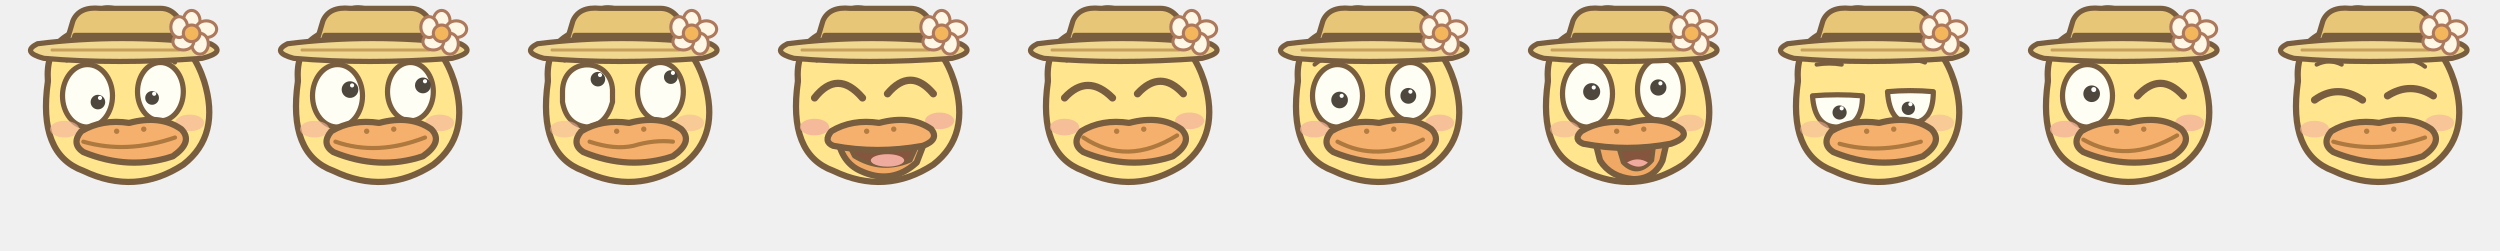
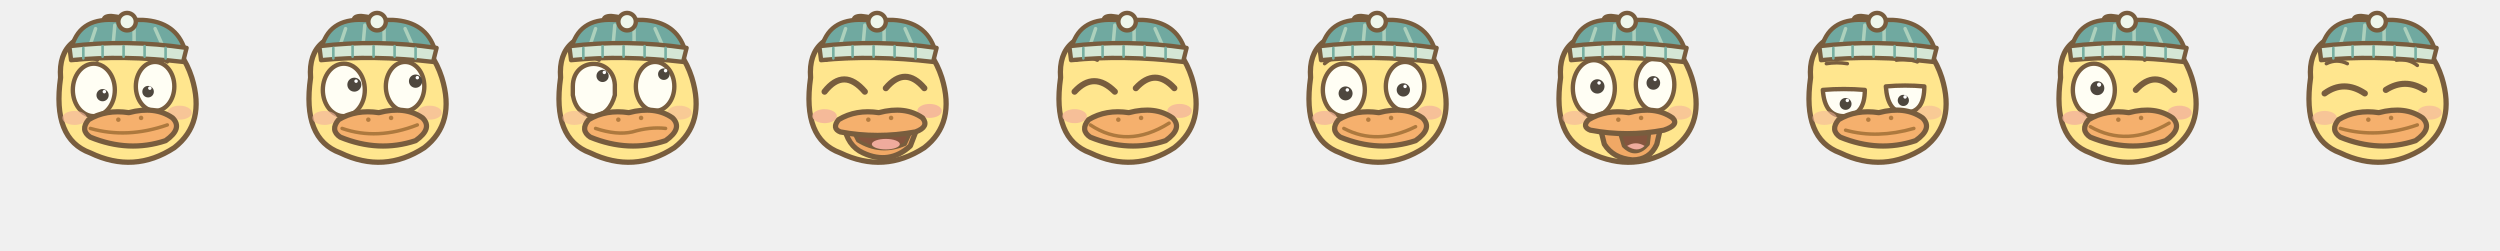
<svg xmlns="http://www.w3.org/2000/svg" width="1200" height="120" viewBox="0 0 1200 120">
  <g stroke="#785D3E" stroke-width="3" stroke-linecap="round" stroke-linejoin="round">
    <g id="pip-face-neutral" transform="translate(0 0)">
-       <path d="M23 39Q21 12 54 13Q88 8 98 39Q106 65 88 79Q65 94 40 82Q18 74 23 39Z" fill="#FFE68E" />
-       <path d="M54 14Q43 4 52 4Q65 5 64 15M61 12Q69 4 72 9" fill="#FFE68E" />
-       <path d="M32 29Q38 26 44 29M72 27Q79 26 84 30" fill="none" stroke-width="2" />
-       <ellipse cx="42" cy="46" rx="12" ry="15" fill="#FFFEF4" stroke-width="2.5" />
-       <ellipse cx="77" cy="44" rx="11" ry="14" fill="#FFFEF4" stroke-width="2.5" />
-       <g fill="#4E473E" stroke="none">
-         <circle cx="47" cy="49" r="3.5" />
-         <circle cx="73" cy="47" r="3.3" />
-       </g>
-       <g fill="#FFF" stroke="none">
-         <circle cx="48" cy="47" r="1" />
-         <circle cx="74" cy="45" r="1" />
-       </g>
-       <g fill="#F3B39B" opacity=".65" stroke="none">
-         <ellipse cx="31" cy="62" rx="7" ry="4" />
-         <ellipse cx="91" cy="59" rx="7" ry="4" />
-       </g>
-       <path d="M39 63Q49 57 62 59Q77 55 87 62Q93 68 83 75Q62 82 40 73Q34 69 39 63Z" fill="#F5B06D" />
-       <path d="M40 68Q61 74 84 66" fill="none" stroke="#AD793E" stroke-width="2" />
-       <g fill="#B37C40" stroke="none">
-         <circle cx="56" cy="63" r="1.3" />
-         <circle cx="69" cy="62" r="1.3" />
-       </g>
-       <g stroke="#785D3E" stroke-width="2.5" stroke-linejoin="round" stroke-linecap="round">
-         <path d="M32 20L35 10Q38 3 48 4H77Q87 4 90 21Z" fill="#E8C677" />
-         <path d="M36 17H88V23H34Z" fill="#72A37B" />
-         <path d="M18 21Q58 16 101 21Q109 25 97 28Q56 31 21 28Q10 25 18 21Z" fill="#F1D891" />
-         <path d="M25 24H86" fill="none" stroke="#C69F5A" stroke-width="1.5" />
-         <g stroke="#AD795D" stroke-width="1.5" fill="#FFF7E6">
-           <ellipse cx="92" cy="10" rx="4" ry="5" />
-           <ellipse cx="99" cy="14" rx="5" ry="4" />
-           <ellipse cx="96" cy="21" rx="4" ry="5" />
-           <ellipse cx="88" cy="20" rx="5" ry="4" />
-           <ellipse cx="86" cy="13" rx="4" ry="5" />
-           <circle cx="92" cy="16" r="4" fill="#F3B65A" />
+       <g transform="translate(61 65) scale(0.84) translate(-61 -72)" data-growth-part="head">
+         <path d="M23 39Q21 12 54 13Q88 8 98 39Q106 65 88 79Q65 94 40 82Q18 74 23 39Z" fill="#FFE68E" />
+         <path d="M54 14Q43 4 52 4Q65 5 64 15M61 12Q69 4 72 9" fill="#FFE68E" />
+         <path d="M32 29Q38 26 44 29M72 27Q79 26 84 30" fill="none" stroke-width="2" />
+         <ellipse cx="42" cy="46" rx="12" ry="15" fill="#FFFEF4" stroke-width="2.5" />
+         <ellipse cx="77" cy="44" rx="11" ry="14" fill="#FFFEF4" stroke-width="2.5" />
+         <g fill="#4E473E" stroke="none">
+           <circle cx="47" cy="49" r="3.5" />
+           <circle cx="73" cy="47" r="3.3" />
+         </g>
+         <g fill="#FFF" stroke="none">
+           <circle cx="48" cy="47" r="1" />
+           <circle cx="74" cy="45" r="1" />
+         </g>
+         <g fill="#F3B39B" opacity=".65" stroke="none">
+           <ellipse cx="31" cy="62" rx="7" ry="4" />
+           <ellipse cx="91" cy="59" rx="7" ry="4" />
+         </g>
+         <path d="M39 63Q49 57 62 59Q77 55 87 62Q93 68 83 75Q62 82 40 73Q34 69 39 63Z" fill="#F5B06D" />
+         <path d="M40 68Q61 74 84 66" fill="none" stroke="#AD793E" stroke-width="2" />
+         <g fill="#B37C40" stroke="none">
+           <circle cx="56" cy="63" r="1.3" />
+           <circle cx="69" cy="62" r="1.3" />
+         </g>
+         <g stroke="#785D3E" stroke-width="2.5" stroke-linejoin="round" stroke-linecap="round">
+           <path d="M29 23Q33 5 53 6H70Q89 7 94 23Z" fill="#70A9A0" />
+           <path d="M43 11L40 20M54 9L53 20M65 9V20M77 11L81 20" stroke="#ACD0BC" stroke-width="2" />
+           <path d="M28 21Q61 17 95 22L93 30Q59 26 29 29Z" fill="#D5E7D5" />
+           <path d="M36 22V28M47 21V27M59 21V27M71 21V27M83 22V28" stroke="#77AFA1" stroke-width="1.5" />
+           <circle cx="61" cy="7" r="5" fill="#EEF7EC" />
        </g>
      </g>
    </g>
    <g id="pip-face-listening" transform="translate(120 0)">
-       <path d="M23 39Q21 12 54 13Q88 8 98 39Q106 65 88 79Q65 94 40 82Q18 74 23 39Z" fill="#FFE68E" />
-       <path d="M54 14Q43 4 52 4Q65 5 64 15M61 12Q69 4 72 9" fill="#FFE68E" />
-       <path d="M31 28Q38 23 45 27M71 26Q78 21 86 26" fill="none" stroke-width="2" />
-       <ellipse cx="42" cy="46" rx="12" ry="15" fill="#FFFEF4" stroke-width="2.5" />
-       <ellipse cx="77" cy="44" rx="11" ry="14" fill="#FFFEF4" stroke-width="2.5" />
-       <g fill="#4E473E" stroke="none">
-         <circle cx="48" cy="43" r="4" />
-         <circle cx="83" cy="41" r="3.8" />
-       </g>
-       <g fill="#FFF" stroke="none">
-         <circle cx="49" cy="41" r="1" />
-         <circle cx="84" cy="39" r="1" />
-       </g>
-       <g fill="#F3B39B" opacity=".65" stroke="none">
-         <ellipse cx="31" cy="62" rx="7" ry="4" />
-         <ellipse cx="91" cy="59" rx="7" ry="4" />
-       </g>
-       <path d="M39 63Q49 57 62 59Q77 55 87 62Q93 68 83 75Q62 82 40 73Q34 69 39 63Z" fill="#F5B06D" />
-       <path d="M41 68Q61 75 84 66" fill="none" stroke="#AD793E" stroke-width="2" />
-       <g fill="#B37C40" stroke="none">
-         <circle cx="56" cy="63" r="1.3" />
-         <circle cx="69" cy="62" r="1.3" />
-       </g>
-       <g stroke="#785D3E" stroke-width="2.5" stroke-linejoin="round" stroke-linecap="round">
-         <path d="M32 20L35 10Q38 3 48 4H77Q87 4 90 21Z" fill="#E8C677" />
-         <path d="M36 17H88V23H34Z" fill="#72A37B" />
-         <path d="M18 21Q58 16 101 21Q109 25 97 28Q56 31 21 28Q10 25 18 21Z" fill="#F1D891" />
-         <path d="M25 24H86" fill="none" stroke="#C69F5A" stroke-width="1.5" />
-         <g stroke="#AD795D" stroke-width="1.5" fill="#FFF7E6">
-           <ellipse cx="92" cy="10" rx="4" ry="5" />
-           <ellipse cx="99" cy="14" rx="5" ry="4" />
-           <ellipse cx="96" cy="21" rx="4" ry="5" />
-           <ellipse cx="88" cy="20" rx="5" ry="4" />
-           <ellipse cx="86" cy="13" rx="4" ry="5" />
-           <circle cx="92" cy="16" r="4" fill="#F3B65A" />
+       <g transform="translate(61 65) scale(0.84) translate(-61 -72)" data-growth-part="head">
+         <path d="M23 39Q21 12 54 13Q88 8 98 39Q106 65 88 79Q65 94 40 82Q18 74 23 39Z" fill="#FFE68E" />
+         <path d="M54 14Q43 4 52 4Q65 5 64 15M61 12Q69 4 72 9" fill="#FFE68E" />
+         <path d="M31 28Q38 23 45 27M71 26Q78 21 86 26" fill="none" stroke-width="2" />
+         <ellipse cx="42" cy="46" rx="12" ry="15" fill="#FFFEF4" stroke-width="2.5" />
+         <ellipse cx="77" cy="44" rx="11" ry="14" fill="#FFFEF4" stroke-width="2.5" />
+         <g fill="#4E473E" stroke="none">
+           <circle cx="48" cy="43" r="4" />
+           <circle cx="83" cy="41" r="3.8" />
+         </g>
+         <g fill="#FFF" stroke="none">
+           <circle cx="49" cy="41" r="1" />
+           <circle cx="84" cy="39" r="1" />
+         </g>
+         <g fill="#F3B39B" opacity=".65" stroke="none">
+           <ellipse cx="31" cy="62" rx="7" ry="4" />
+           <ellipse cx="91" cy="59" rx="7" ry="4" />
+         </g>
+         <path d="M39 63Q49 57 62 59Q77 55 87 62Q93 68 83 75Q62 82 40 73Q34 69 39 63Z" fill="#F5B06D" />
+         <path d="M41 68Q61 75 84 66" fill="none" stroke="#AD793E" stroke-width="2" />
+         <g fill="#B37C40" stroke="none">
+           <circle cx="56" cy="63" r="1.3" />
+           <circle cx="69" cy="62" r="1.3" />
+         </g>
+         <g stroke="#785D3E" stroke-width="2.5" stroke-linejoin="round" stroke-linecap="round">
+           <path d="M29 23Q33 5 53 6H70Q89 7 94 23Z" fill="#70A9A0" />
+           <path d="M43 11L40 20M54 9L53 20M65 9V20M77 11L81 20" stroke="#ACD0BC" stroke-width="2" />
+           <path d="M28 21Q61 17 95 22L93 30Q59 26 29 29Z" fill="#D5E7D5" />
+           <path d="M36 22V28M47 21V27M59 21V27M71 21V27M83 22V28" stroke="#77AFA1" stroke-width="1.5" />
+           <circle cx="61" cy="7" r="5" fill="#EEF7EC" />
        </g>
      </g>
    </g>
    <g id="pip-face-thinking" transform="translate(240 0)">
-       <path d="M23 39Q21 12 54 13Q88 8 98 39Q106 65 88 79Q65 94 40 82Q18 74 23 39Z" fill="#FFE68E" />
-       <path d="M54 14Q43 4 52 4Q65 5 64 15M61 12Q69 4 72 9" fill="#FFE68E" />
-       <path d="M31 29Q38 25 45 29M71 25Q79 19 86 24" fill="none" stroke-width="2" />
-       <path d="M30 44C30 27 53 27 54 43L54 49Q51 60 42 61Q32 60 30 49Z" fill="#FFFEF4" stroke-width="2.5" />
-       <ellipse cx="77" cy="44" rx="11" ry="14" fill="#FFFEF4" stroke-width="2.5" />
-       <g fill="#4E473E" stroke="none">
-         <circle cx="47" cy="38" r="3.5" />
-         <circle cx="82" cy="37" r="3.3" />
-       </g>
-       <g fill="#FFF" stroke="none">
-         <circle cx="48" cy="36" r="1" />
-         <circle cx="83" cy="35" r="1" />
-       </g>
-       <g fill="#F3B39B" opacity=".55" stroke="none">
-         <ellipse cx="31" cy="62" rx="7" ry="4" />
-         <ellipse cx="91" cy="59" rx="7" ry="4" />
-       </g>
-       <path d="M39 63Q49 57 62 59Q77 55 87 62Q93 68 83 75Q62 82 40 73Q34 69 39 63Z" fill="#F5B06D" />
-       <path d="M43 68Q55 72 64 70Q74 67 83 68" fill="none" stroke="#AD793E" stroke-width="2" />
-       <g fill="#B37C40" stroke="none">
-         <circle cx="56" cy="63" r="1.3" />
-         <circle cx="69" cy="62" r="1.3" />
-       </g>
-       <g stroke="#785D3E" stroke-width="2.5" stroke-linejoin="round" stroke-linecap="round">
-         <path d="M32 20L35 10Q38 3 48 4H77Q87 4 90 21Z" fill="#E8C677" />
-         <path d="M36 17H88V23H34Z" fill="#72A37B" />
-         <path d="M18 21Q58 16 101 21Q109 25 97 28Q56 31 21 28Q10 25 18 21Z" fill="#F1D891" />
-         <path d="M25 24H86" fill="none" stroke="#C69F5A" stroke-width="1.5" />
-         <g stroke="#AD795D" stroke-width="1.5" fill="#FFF7E6">
-           <ellipse cx="92" cy="10" rx="4" ry="5" />
-           <ellipse cx="99" cy="14" rx="5" ry="4" />
-           <ellipse cx="96" cy="21" rx="4" ry="5" />
-           <ellipse cx="88" cy="20" rx="5" ry="4" />
-           <ellipse cx="86" cy="13" rx="4" ry="5" />
-           <circle cx="92" cy="16" r="4" fill="#F3B65A" />
+       <g transform="translate(61 65) scale(0.84) translate(-61 -72)" data-growth-part="head">
+         <path d="M23 39Q21 12 54 13Q88 8 98 39Q106 65 88 79Q65 94 40 82Q18 74 23 39Z" fill="#FFE68E" />
+         <path d="M54 14Q43 4 52 4Q65 5 64 15M61 12Q69 4 72 9" fill="#FFE68E" />
+         <path d="M31 29Q38 25 45 29M71 25Q79 19 86 24" fill="none" stroke-width="2" />
+         <path d="M30 44C30 27 53 27 54 43L54 49Q51 60 42 61Q32 60 30 49Z" fill="#FFFEF4" stroke-width="2.5" />
+         <ellipse cx="77" cy="44" rx="11" ry="14" fill="#FFFEF4" stroke-width="2.5" />
+         <g fill="#4E473E" stroke="none">
+           <circle cx="47" cy="38" r="3.5" />
+           <circle cx="82" cy="37" r="3.3" />
+         </g>
+         <g fill="#FFF" stroke="none">
+           <circle cx="48" cy="36" r="1" />
+           <circle cx="83" cy="35" r="1" />
+         </g>
+         <g fill="#F3B39B" opacity=".55" stroke="none">
+           <ellipse cx="31" cy="62" rx="7" ry="4" />
+           <ellipse cx="91" cy="59" rx="7" ry="4" />
+         </g>
+         <path d="M39 63Q49 57 62 59Q77 55 87 62Q93 68 83 75Q62 82 40 73Q34 69 39 63Z" fill="#F5B06D" />
+         <path d="M43 68Q55 72 64 70Q74 67 83 68" fill="none" stroke="#AD793E" stroke-width="2" />
+         <g fill="#B37C40" stroke="none">
+           <circle cx="56" cy="63" r="1.3" />
+           <circle cx="69" cy="62" r="1.3" />
+         </g>
+         <g stroke="#785D3E" stroke-width="2.5" stroke-linejoin="round" stroke-linecap="round">
+           <path d="M29 23Q33 5 53 6H70Q89 7 94 23Z" fill="#70A9A0" />
+           <path d="M43 11L40 20M54 9L53 20M65 9V20M77 11L81 20" stroke="#ACD0BC" stroke-width="2" />
+           <path d="M28 21Q61 17 95 22L93 30Q59 26 29 29Z" fill="#D5E7D5" />
+           <path d="M36 22V28M47 21V27M59 21V27M71 21V27M83 22V28" stroke="#77AFA1" stroke-width="1.5" />
+           <circle cx="61" cy="7" r="5" fill="#EEF7EC" />
        </g>
      </g>
    </g>
    <g id="pip-face-delighted" transform="translate(360 0)">
-       <path d="M23 39Q21 12 54 13Q88 8 98 39Q106 65 88 79Q65 94 40 82Q18 74 23 39Z" fill="#FFE68E" />
-       <path d="M54 14Q43 4 52 4Q65 5 64 15M61 12Q69 4 72 9" fill="#FFE68E" />
-       <path d="M32 29Q38 24 44 28M72 27Q79 23 85 28" fill="none" stroke-width="2" />
-       <path d="M31 47Q42 33 54 47M66 45Q77 32 88 45" fill="none" stroke-width="3.5" />
-       <g fill="#F3B39B" opacity=".85" stroke="none">
-         <ellipse cx="31" cy="61" rx="7" ry="4" />
-         <ellipse cx="91" cy="58" rx="7" ry="4" />
-       </g>
-       <path d="M42 66Q60 63 85 65L80 78Q68 89 53 82Q44 78 42 66Z" fill="#F0A865" />
-       <path d="M46 67Q62 65 82 66L77 77Q63 83 50 75Z" fill="#85553E" stroke-width="2" />
-       <ellipse cx="66" cy="77" rx="8" ry="3" fill="#EFAB9D" stroke="none" />
-       <path d="M39 63Q49 57 62 59Q77 55 87 62Q91 67 83 70Q61 74 40 70Q35 68 39 63Z" fill="#F5B06D" />
-       <g fill="#B37C40" stroke="none">
-         <circle cx="56" cy="63" r="1.3" />
-         <circle cx="69" cy="62" r="1.3" />
-       </g>
-       <g stroke="#785D3E" stroke-width="2.5" stroke-linejoin="round" stroke-linecap="round">
-         <path d="M32 20L35 10Q38 3 48 4H77Q87 4 90 21Z" fill="#E8C677" />
-         <path d="M36 17H88V23H34Z" fill="#72A37B" />
-         <path d="M18 21Q58 16 101 21Q109 25 97 28Q56 31 21 28Q10 25 18 21Z" fill="#F1D891" />
-         <path d="M25 24H86" fill="none" stroke="#C69F5A" stroke-width="1.5" />
-         <g stroke="#AD795D" stroke-width="1.5" fill="#FFF7E6">
-           <ellipse cx="92" cy="10" rx="4" ry="5" />
-           <ellipse cx="99" cy="14" rx="5" ry="4" />
-           <ellipse cx="96" cy="21" rx="4" ry="5" />
-           <ellipse cx="88" cy="20" rx="5" ry="4" />
-           <ellipse cx="86" cy="13" rx="4" ry="5" />
-           <circle cx="92" cy="16" r="4" fill="#F3B65A" />
+       <g transform="translate(61 65) scale(0.84) translate(-61 -72)" data-growth-part="head">
+         <path d="M23 39Q21 12 54 13Q88 8 98 39Q106 65 88 79Q65 94 40 82Q18 74 23 39Z" fill="#FFE68E" />
+         <path d="M54 14Q43 4 52 4Q65 5 64 15M61 12Q69 4 72 9" fill="#FFE68E" />
+         <path d="M32 29Q38 24 44 28M72 27Q79 23 85 28" fill="none" stroke-width="2" />
+         <path d="M31 47Q42 33 54 47M66 45Q77 32 88 45" fill="none" stroke-width="3.5" />
+         <g fill="#F3B39B" opacity=".85" stroke="none">
+           <ellipse cx="31" cy="61" rx="7" ry="4" />
+           <ellipse cx="91" cy="58" rx="7" ry="4" />
+         </g>
+         <path d="M42 66Q60 63 85 65L80 78Q68 89 53 82Q44 78 42 66Z" fill="#F0A865" />
+         <path d="M46 67Q62 65 82 66L77 77Q63 83 50 75Z" fill="#85553E" stroke-width="2" />
+         <ellipse cx="66" cy="77" rx="8" ry="3" fill="#EFAB9D" stroke="none" />
+         <path d="M39 63Q49 57 62 59Q77 55 87 62Q91 67 83 70Q61 74 40 70Q35 68 39 63Z" fill="#F5B06D" />
+         <g fill="#B37C40" stroke="none">
+           <circle cx="56" cy="63" r="1.3" />
+           <circle cx="69" cy="62" r="1.3" />
+         </g>
+         <g stroke="#785D3E" stroke-width="2.5" stroke-linejoin="round" stroke-linecap="round">
+           <path d="M29 23Q33 5 53 6H70Q89 7 94 23Z" fill="#70A9A0" />
+           <path d="M43 11L40 20M54 9L53 20M65 9V20M77 11L81 20" stroke="#ACD0BC" stroke-width="2" />
+           <path d="M28 21Q61 17 95 22L93 30Q59 26 29 29Z" fill="#D5E7D5" />
+           <path d="M36 22V28M47 21V27M59 21V27M71 21V27M83 22V28" stroke="#77AFA1" stroke-width="1.5" />
+           <circle cx="61" cy="7" r="5" fill="#EEF7EC" />
        </g>
      </g>
    </g>
    <g id="pip-face-proud" transform="translate(480 0)">
-       <path d="M23 39Q21 12 54 13Q88 8 98 39Q106 65 88 79Q65 94 40 82Q18 74 23 39Z" fill="#FFE68E" />
-       <path d="M54 14Q43 4 52 4Q65 5 64 15M61 12Q69 4 72 9" fill="#FFE68E" />
-       <path d="M32 29Q38 26 44 29M72 27Q79 24 85 28" fill="none" stroke-width="2" />
-       <path d="M31 47Q42 35 54 47M66 45Q77 33 88 45" fill="none" stroke-width="3.5" />
-       <g fill="#F3B39B" opacity=".78" stroke="none">
-         <ellipse cx="31" cy="61" rx="7" ry="4" />
-         <ellipse cx="91" cy="58" rx="7" ry="4" />
-       </g>
-       <path d="M39 63Q49 57 62 59Q77 55 87 62Q93 68 83 75Q62 82 40 73Q34 69 39 63Z" fill="#F5B06D" />
-       <path d="M40 66Q61 80 85 65" fill="none" stroke="#AD793E" stroke-width="2" />
-       <g fill="#B37C40" stroke="none">
-         <circle cx="56" cy="63" r="1.3" />
-         <circle cx="69" cy="62" r="1.3" />
-       </g>
-       <g stroke="#785D3E" stroke-width="2.5" stroke-linejoin="round" stroke-linecap="round">
-         <path d="M32 20L35 10Q38 3 48 4H77Q87 4 90 21Z" fill="#E8C677" />
-         <path d="M36 17H88V23H34Z" fill="#72A37B" />
-         <path d="M18 21Q58 16 101 21Q109 25 97 28Q56 31 21 28Q10 25 18 21Z" fill="#F1D891" />
-         <path d="M25 24H86" fill="none" stroke="#C69F5A" stroke-width="1.5" />
-         <g stroke="#AD795D" stroke-width="1.5" fill="#FFF7E6">
-           <ellipse cx="92" cy="10" rx="4" ry="5" />
-           <ellipse cx="99" cy="14" rx="5" ry="4" />
-           <ellipse cx="96" cy="21" rx="4" ry="5" />
-           <ellipse cx="88" cy="20" rx="5" ry="4" />
-           <ellipse cx="86" cy="13" rx="4" ry="5" />
-           <circle cx="92" cy="16" r="4" fill="#F3B65A" />
+       <g transform="translate(61 65) scale(0.84) translate(-61 -72)" data-growth-part="head">
+         <path d="M23 39Q21 12 54 13Q88 8 98 39Q106 65 88 79Q65 94 40 82Q18 74 23 39Z" fill="#FFE68E" />
+         <path d="M54 14Q43 4 52 4Q65 5 64 15M61 12Q69 4 72 9" fill="#FFE68E" />
+         <path d="M32 29Q38 26 44 29M72 27Q79 24 85 28" fill="none" stroke-width="2" />
+         <path d="M31 47Q42 35 54 47M66 45Q77 33 88 45" fill="none" stroke-width="3.5" />
+         <g fill="#F3B39B" opacity=".78" stroke="none">
+           <ellipse cx="31" cy="61" rx="7" ry="4" />
+           <ellipse cx="91" cy="58" rx="7" ry="4" />
+         </g>
+         <path d="M39 63Q49 57 62 59Q77 55 87 62Q93 68 83 75Q62 82 40 73Q34 69 39 63Z" fill="#F5B06D" />
+         <path d="M40 66Q61 80 85 65" fill="none" stroke="#AD793E" stroke-width="2" />
+         <g fill="#B37C40" stroke="none">
+           <circle cx="56" cy="63" r="1.3" />
+           <circle cx="69" cy="62" r="1.3" />
+         </g>
+         <g stroke="#785D3E" stroke-width="2.5" stroke-linejoin="round" stroke-linecap="round">
+           <path d="M29 23Q33 5 53 6H70Q89 7 94 23Z" fill="#70A9A0" />
+           <path d="M43 11L40 20M54 9L53 20M65 9V20M77 11L81 20" stroke="#ACD0BC" stroke-width="2" />
+           <path d="M28 21Q61 17 95 22L93 30Q59 26 29 29Z" fill="#D5E7D5" />
+           <path d="M36 22V28M47 21V27M59 21V27M71 21V27M83 22V28" stroke="#77AFA1" stroke-width="1.5" />
+           <circle cx="61" cy="7" r="5" fill="#EEF7EC" />
        </g>
      </g>
    </g>
    <g id="pip-face-encourage" transform="translate(600 0)">
-       <path d="M23 39Q21 12 54 13Q88 8 98 39Q106 65 88 79Q65 94 40 82Q18 74 23 39Z" fill="#FFE68E" />
-       <path d="M54 14Q43 4 52 4Q65 5 64 15M61 12Q69 4 72 9" fill="#FFE68E" />
-       <path d="M31 31Q37 26 45 25M71 23Q79 24 85 29" fill="none" stroke-width="2" />
-       <ellipse cx="42" cy="46" rx="12" ry="15" fill="#FFFEF4" stroke-width="2.5" />
-       <ellipse cx="77" cy="44" rx="11" ry="14" fill="#FFFEF4" stroke-width="2.5" />
-       <g fill="#4E473E" stroke="none">
-         <circle cx="43" cy="48" r="4" />
-         <circle cx="76" cy="46" r="3.8" />
-       </g>
-       <g fill="#FFF" stroke="none">
-         <circle cx="44" cy="46" r="1" />
-         <circle cx="77" cy="44" r="1" />
-       </g>
-       <g fill="#F3B39B" opacity=".75" stroke="none">
-         <ellipse cx="31" cy="62" rx="7" ry="4" />
-         <ellipse cx="91" cy="59" rx="7" ry="4" />
-       </g>
-       <path d="M39 63Q49 57 62 59Q77 55 87 62Q93 68 83 75Q62 82 40 73Q34 69 39 63Z" fill="#F5B06D" />
-       <path d="M42 68Q61 78 83 67" fill="none" stroke="#AD793E" stroke-width="2" />
-       <g fill="#B37C40" stroke="none">
-         <circle cx="56" cy="63" r="1.3" />
-         <circle cx="69" cy="62" r="1.3" />
-       </g>
-       <g stroke="#785D3E" stroke-width="2.5" stroke-linejoin="round" stroke-linecap="round">
-         <path d="M32 20L35 10Q38 3 48 4H77Q87 4 90 21Z" fill="#E8C677" />
-         <path d="M36 17H88V23H34Z" fill="#72A37B" />
-         <path d="M18 21Q58 16 101 21Q109 25 97 28Q56 31 21 28Q10 25 18 21Z" fill="#F1D891" />
-         <path d="M25 24H86" fill="none" stroke="#C69F5A" stroke-width="1.5" />
-         <g stroke="#AD795D" stroke-width="1.5" fill="#FFF7E6">
-           <ellipse cx="92" cy="10" rx="4" ry="5" />
-           <ellipse cx="99" cy="14" rx="5" ry="4" />
-           <ellipse cx="96" cy="21" rx="4" ry="5" />
-           <ellipse cx="88" cy="20" rx="5" ry="4" />
-           <ellipse cx="86" cy="13" rx="4" ry="5" />
-           <circle cx="92" cy="16" r="4" fill="#F3B65A" />
+       <g transform="translate(61 65) scale(0.84) translate(-61 -72)" data-growth-part="head">
+         <path d="M23 39Q21 12 54 13Q88 8 98 39Q106 65 88 79Q65 94 40 82Q18 74 23 39Z" fill="#FFE68E" />
+         <path d="M54 14Q43 4 52 4Q65 5 64 15M61 12Q69 4 72 9" fill="#FFE68E" />
+         <path d="M31 31Q37 26 45 25M71 23Q79 24 85 29" fill="none" stroke-width="2" />
+         <ellipse cx="42" cy="46" rx="12" ry="15" fill="#FFFEF4" stroke-width="2.5" />
+         <ellipse cx="77" cy="44" rx="11" ry="14" fill="#FFFEF4" stroke-width="2.5" />
+         <g fill="#4E473E" stroke="none">
+           <circle cx="43" cy="48" r="4" />
+           <circle cx="76" cy="46" r="3.8" />
+         </g>
+         <g fill="#FFF" stroke="none">
+           <circle cx="44" cy="46" r="1" />
+           <circle cx="77" cy="44" r="1" />
+         </g>
+         <g fill="#F3B39B" opacity=".75" stroke="none">
+           <ellipse cx="31" cy="62" rx="7" ry="4" />
+           <ellipse cx="91" cy="59" rx="7" ry="4" />
+         </g>
+         <path d="M39 63Q49 57 62 59Q77 55 87 62Q93 68 83 75Q62 82 40 73Q34 69 39 63Z" fill="#F5B06D" />
+         <path d="M42 68Q61 78 83 67" fill="none" stroke="#AD793E" stroke-width="2" />
+         <g fill="#B37C40" stroke="none">
+           <circle cx="56" cy="63" r="1.3" />
+           <circle cx="69" cy="62" r="1.3" />
+         </g>
+         <g stroke="#785D3E" stroke-width="2.5" stroke-linejoin="round" stroke-linecap="round">
+           <path d="M29 23Q33 5 53 6H70Q89 7 94 23Z" fill="#70A9A0" />
+           <path d="M43 11L40 20M54 9L53 20M65 9V20M77 11L81 20" stroke="#ACD0BC" stroke-width="2" />
+           <path d="M28 21Q61 17 95 22L93 30Q59 26 29 29Z" fill="#D5E7D5" />
+           <path d="M36 22V28M47 21V27M59 21V27M71 21V27M83 22V28" stroke="#77AFA1" stroke-width="1.5" />
+           <circle cx="61" cy="7" r="5" fill="#EEF7EC" />
        </g>
      </g>
    </g>
    <g id="pip-face-surprised" transform="translate(720 0)">
-       <path d="M23 39Q21 12 54 13Q88 8 98 39Q106 65 88 79Q65 94 40 82Q18 74 23 39Z" fill="#FFE68E" />
-       <path d="M54 14Q43 4 52 4Q65 5 64 15M61 12Q69 4 72 9" fill="#FFE68E" />
-       <path d="M30 27Q38 20 46 25M70 25Q79 18 87 24" fill="none" stroke-width="2" />
-       <ellipse cx="42" cy="45" rx="12" ry="16" fill="#FFFEF4" stroke-width="2.5" />
-       <ellipse cx="77" cy="43" rx="11" ry="15" fill="#FFFEF4" stroke-width="2.5" />
-       <g fill="#4E473E" stroke="none">
-         <circle cx="44" cy="44" r="4.1" />
-         <circle cx="76" cy="42" r="3.9" />
-       </g>
-       <g fill="#FFF" stroke="none">
-         <circle cx="45" cy="42" r="1" />
-         <circle cx="77" cy="40" r="1" />
-       </g>
-       <g fill="#F3B39B" opacity=".6" stroke="none">
-         <ellipse cx="31" cy="62" rx="7" ry="4" />
-         <ellipse cx="91" cy="59" rx="7" ry="4" />
-       </g>
-       <path d="M45 65Q61 60 81 64L78 77Q74 86 64 86Q53 85 48 77Z" fill="#F0A865" />
-       <path d="M56 68C57 62 72 62 74 69L73 77Q66 85 59 78Z" fill="#85553E" stroke-width="2" />
-       <path d="M61 78Q66 75 71 78Q67 82 61 78Z" fill="#EFAB9D" stroke="none" />
-       <path d="M39 63Q49 57 62 59Q77 55 87 62Q91 66 82 69Q61 73 40 69Q35 67 39 63Z" fill="#F5B06D" />
-       <g fill="#B37C40" stroke="none">
-         <circle cx="56" cy="63" r="1.3" />
-         <circle cx="69" cy="62" r="1.3" />
-       </g>
-       <g stroke="#785D3E" stroke-width="2.5" stroke-linejoin="round" stroke-linecap="round">
-         <path d="M32 20L35 10Q38 3 48 4H77Q87 4 90 21Z" fill="#E8C677" />
-         <path d="M36 17H88V23H34Z" fill="#72A37B" />
-         <path d="M18 21Q58 16 101 21Q109 25 97 28Q56 31 21 28Q10 25 18 21Z" fill="#F1D891" />
-         <path d="M25 24H86" fill="none" stroke="#C69F5A" stroke-width="1.5" />
-         <g stroke="#AD795D" stroke-width="1.5" fill="#FFF7E6">
-           <ellipse cx="92" cy="10" rx="4" ry="5" />
-           <ellipse cx="99" cy="14" rx="5" ry="4" />
-           <ellipse cx="96" cy="21" rx="4" ry="5" />
-           <ellipse cx="88" cy="20" rx="5" ry="4" />
-           <ellipse cx="86" cy="13" rx="4" ry="5" />
-           <circle cx="92" cy="16" r="4" fill="#F3B65A" />
+       <g transform="translate(61 65) scale(0.84) translate(-61 -72)" data-growth-part="head">
+         <path d="M23 39Q21 12 54 13Q88 8 98 39Q106 65 88 79Q65 94 40 82Q18 74 23 39Z" fill="#FFE68E" />
+         <path d="M54 14Q43 4 52 4Q65 5 64 15M61 12Q69 4 72 9" fill="#FFE68E" />
+         <path d="M30 27Q38 20 46 25M70 25Q79 18 87 24" fill="none" stroke-width="2" />
+         <ellipse cx="42" cy="45" rx="12" ry="16" fill="#FFFEF4" stroke-width="2.5" />
+         <ellipse cx="77" cy="43" rx="11" ry="15" fill="#FFFEF4" stroke-width="2.5" />
+         <g fill="#4E473E" stroke="none">
+           <circle cx="44" cy="44" r="4.1" />
+           <circle cx="76" cy="42" r="3.9" />
+         </g>
+         <g fill="#FFF" stroke="none">
+           <circle cx="45" cy="42" r="1" />
+           <circle cx="77" cy="40" r="1" />
+         </g>
+         <g fill="#F3B39B" opacity=".6" stroke="none">
+           <ellipse cx="31" cy="62" rx="7" ry="4" />
+           <ellipse cx="91" cy="59" rx="7" ry="4" />
+         </g>
+         <path d="M45 65Q61 60 81 64L78 77Q74 86 64 86Q53 85 48 77Z" fill="#F0A865" />
+         <path d="M56 68C57 62 72 62 74 69L73 77Q66 85 59 78Z" fill="#85553E" stroke-width="2" />
+         <path d="M61 78Q66 75 71 78Q67 82 61 78Z" fill="#EFAB9D" stroke="none" />
+         <path d="M39 63Q49 57 62 59Q77 55 87 62Q91 66 82 69Q61 73 40 69Q35 67 39 63Z" fill="#F5B06D" />
+         <g fill="#B37C40" stroke="none">
+           <circle cx="56" cy="63" r="1.3" />
+           <circle cx="69" cy="62" r="1.3" />
+         </g>
+         <g stroke="#785D3E" stroke-width="2.5" stroke-linejoin="round" stroke-linecap="round">
+           <path d="M29 23Q33 5 53 6H70Q89 7 94 23Z" fill="#70A9A0" />
+           <path d="M43 11L40 20M54 9L53 20M65 9V20M77 11L81 20" stroke="#ACD0BC" stroke-width="2" />
+           <path d="M28 21Q61 17 95 22L93 30Q59 26 29 29Z" fill="#D5E7D5" />
+           <path d="M36 22V28M47 21V27M59 21V27M71 21V27M83 22V28" stroke="#77AFA1" stroke-width="1.5" />
+           <circle cx="61" cy="7" r="5" fill="#EEF7EC" />
        </g>
      </g>
    </g>
    <g id="pip-face-sleepy" transform="translate(840 0)">
-       <path d="M23 39Q21 12 54 13Q88 8 98 39Q106 65 88 79Q65 94 40 82Q18 74 23 39Z" fill="#FFE68E" />
-       <path d="M54 14Q43 4 52 4Q65 5 64 15M61 12Q69 4 72 9" fill="#FFE68E" />
-       <path d="M32 31Q38 30 44 31M72 29Q79 28 84 30" fill="none" stroke-width="2" />
-       <path d="M30 46Q42 45 54 46Q54 61 42 61Q31 61 30 46Z" fill="#FFFEF4" stroke-width="2.5" />
-       <path d="M66 44Q77 43 88 44Q88 59 77 59Q67 59 66 44Z" fill="#FFFEF4" stroke-width="2.5" />
-       <g fill="#4E473E" stroke="none">
-         <circle cx="43" cy="54" r="3.4" />
-         <circle cx="76" cy="52" r="3.2" />
-       </g>
-       <g fill="#FFF" stroke="none">
-         <circle cx="44" cy="52" r="1" />
-         <circle cx="77" cy="50" r="1" />
-       </g>
-       <g fill="#F3B39B" opacity=".55" stroke="none">
-         <ellipse cx="31" cy="62" rx="7" ry="4" />
-         <ellipse cx="91" cy="59" rx="7" ry="4" />
-       </g>
-       <path d="M39 63Q49 57 62 59Q77 55 87 62Q93 68 83 75Q62 82 40 73Q34 69 39 63Z" fill="#F5B06D" />
-       <path d="M43 69Q61 74 82 68" fill="none" stroke="#AD793E" stroke-width="2" />
-       <g fill="#B37C40" stroke="none">
-         <circle cx="56" cy="63" r="1.3" />
-         <circle cx="69" cy="62" r="1.3" />
-       </g>
-       <g stroke="#785D3E" stroke-width="2.5" stroke-linejoin="round" stroke-linecap="round">
-         <path d="M32 20L35 10Q38 3 48 4H77Q87 4 90 21Z" fill="#E8C677" />
-         <path d="M36 17H88V23H34Z" fill="#72A37B" />
-         <path d="M18 21Q58 16 101 21Q109 25 97 28Q56 31 21 28Q10 25 18 21Z" fill="#F1D891" />
-         <path d="M25 24H86" fill="none" stroke="#C69F5A" stroke-width="1.5" />
-         <g stroke="#AD795D" stroke-width="1.5" fill="#FFF7E6">
-           <ellipse cx="92" cy="10" rx="4" ry="5" />
-           <ellipse cx="99" cy="14" rx="5" ry="4" />
-           <ellipse cx="96" cy="21" rx="4" ry="5" />
-           <ellipse cx="88" cy="20" rx="5" ry="4" />
-           <ellipse cx="86" cy="13" rx="4" ry="5" />
-           <circle cx="92" cy="16" r="4" fill="#F3B65A" />
+       <g transform="translate(61 65) scale(0.84) translate(-61 -72)" data-growth-part="head">
+         <path d="M23 39Q21 12 54 13Q88 8 98 39Q106 65 88 79Q65 94 40 82Q18 74 23 39Z" fill="#FFE68E" />
+         <path d="M54 14Q43 4 52 4Q65 5 64 15M61 12Q69 4 72 9" fill="#FFE68E" />
+         <path d="M32 31Q38 30 44 31M72 29Q79 28 84 30" fill="none" stroke-width="2" />
+         <path d="M30 46Q42 45 54 46Q54 61 42 61Q31 61 30 46Z" fill="#FFFEF4" stroke-width="2.5" />
+         <path d="M66 44Q77 43 88 44Q88 59 77 59Q67 59 66 44Z" fill="#FFFEF4" stroke-width="2.5" />
+         <g fill="#4E473E" stroke="none">
+           <circle cx="43" cy="54" r="3.4" />
+           <circle cx="76" cy="52" r="3.2" />
+         </g>
+         <g fill="#FFF" stroke="none">
+           <circle cx="44" cy="52" r="1" />
+           <circle cx="77" cy="50" r="1" />
+         </g>
+         <g fill="#F3B39B" opacity=".55" stroke="none">
+           <ellipse cx="31" cy="62" rx="7" ry="4" />
+           <ellipse cx="91" cy="59" rx="7" ry="4" />
+         </g>
+         <path d="M39 63Q49 57 62 59Q77 55 87 62Q93 68 83 75Q62 82 40 73Q34 69 39 63Z" fill="#F5B06D" />
+         <path d="M43 69Q61 74 82 68" fill="none" stroke="#AD793E" stroke-width="2" />
+         <g fill="#B37C40" stroke="none">
+           <circle cx="56" cy="63" r="1.3" />
+           <circle cx="69" cy="62" r="1.3" />
+         </g>
+         <g stroke="#785D3E" stroke-width="2.5" stroke-linejoin="round" stroke-linecap="round">
+           <path d="M29 23Q33 5 53 6H70Q89 7 94 23Z" fill="#70A9A0" />
+           <path d="M43 11L40 20M54 9L53 20M65 9V20M77 11L81 20" stroke="#ACD0BC" stroke-width="2" />
+           <path d="M28 21Q61 17 95 22L93 30Q59 26 29 29Z" fill="#D5E7D5" />
+           <path d="M36 22V28M47 21V27M59 21V27M71 21V27M83 22V28" stroke="#77AFA1" stroke-width="1.5" />
+           <circle cx="61" cy="7" r="5" fill="#EEF7EC" />
        </g>
      </g>
    </g>
    <g id="pip-face-wink" transform="translate(960 0)">
-       <path d="M23 39Q21 12 54 13Q88 8 98 39Q106 65 88 79Q65 94 40 82Q18 74 23 39Z" fill="#FFE68E" />
-       <path d="M54 14Q43 4 52 4Q65 5 64 15M61 12Q69 4 72 9" fill="#FFE68E" />
-       <path d="M32 28Q38 24 45 28M71 29Q78 25 85 29" fill="none" stroke-width="2" />
-       <ellipse cx="42" cy="46" rx="12" ry="15" fill="#FFFEF4" stroke-width="2.5" />
-       <circle cx="44" cy="45" r="4" fill="#4E473E" stroke="none" />
-       <circle cx="45" cy="43" r="1.2" fill="#FFF" stroke="none" />
-       <path d="M66 46Q77 34 88 46" fill="none" stroke-width="3.5" />
-       <g fill="#F3B39B" opacity=".8" stroke="none">
-         <ellipse cx="31" cy="62" rx="7" ry="4" />
-         <ellipse cx="91" cy="59" rx="7" ry="4" />
-       </g>
-       <path d="M39 63Q49 57 62 59Q77 55 87 62Q93 68 83 75Q62 82 40 73Q34 69 39 63Z" fill="#F5B06D" />
-       <path d="M40 67Q61 79 85 65" fill="none" stroke="#AD793E" stroke-width="2" />
-       <g fill="#B37C40" stroke="none">
-         <circle cx="56" cy="63" r="1.3" />
-         <circle cx="69" cy="62" r="1.3" />
-       </g>
-       <g stroke="#785D3E" stroke-width="2.5" stroke-linejoin="round" stroke-linecap="round">
-         <path d="M32 20L35 10Q38 3 48 4H77Q87 4 90 21Z" fill="#E8C677" />
-         <path d="M36 17H88V23H34Z" fill="#72A37B" />
-         <path d="M18 21Q58 16 101 21Q109 25 97 28Q56 31 21 28Q10 25 18 21Z" fill="#F1D891" />
-         <path d="M25 24H86" fill="none" stroke="#C69F5A" stroke-width="1.5" />
-         <g stroke="#AD795D" stroke-width="1.5" fill="#FFF7E6">
-           <ellipse cx="92" cy="10" rx="4" ry="5" />
-           <ellipse cx="99" cy="14" rx="5" ry="4" />
-           <ellipse cx="96" cy="21" rx="4" ry="5" />
-           <ellipse cx="88" cy="20" rx="5" ry="4" />
-           <ellipse cx="86" cy="13" rx="4" ry="5" />
-           <circle cx="92" cy="16" r="4" fill="#F3B65A" />
+       <g transform="translate(61 65) scale(0.84) translate(-61 -72)" data-growth-part="head">
+         <path d="M23 39Q21 12 54 13Q88 8 98 39Q106 65 88 79Q65 94 40 82Q18 74 23 39Z" fill="#FFE68E" />
+         <path d="M54 14Q43 4 52 4Q65 5 64 15M61 12Q69 4 72 9" fill="#FFE68E" />
+         <path d="M32 28Q38 24 45 28M71 29Q78 25 85 29" fill="none" stroke-width="2" />
+         <ellipse cx="42" cy="46" rx="12" ry="15" fill="#FFFEF4" stroke-width="2.5" />
+         <circle cx="44" cy="45" r="4" fill="#4E473E" stroke="none" />
+         <circle cx="45" cy="43" r="1.2" fill="#FFF" stroke="none" />
+         <path d="M66 46Q77 34 88 46" fill="none" stroke-width="3.5" />
+         <g fill="#F3B39B" opacity=".8" stroke="none">
+           <ellipse cx="31" cy="62" rx="7" ry="4" />
+           <ellipse cx="91" cy="59" rx="7" ry="4" />
+         </g>
+         <path d="M39 63Q49 57 62 59Q77 55 87 62Q93 68 83 75Q62 82 40 73Q34 69 39 63Z" fill="#F5B06D" />
+         <path d="M40 67Q61 79 85 65" fill="none" stroke="#AD793E" stroke-width="2" />
+         <g fill="#B37C40" stroke="none">
+           <circle cx="56" cy="63" r="1.3" />
+           <circle cx="69" cy="62" r="1.3" />
+         </g>
+         <g stroke="#785D3E" stroke-width="2.5" stroke-linejoin="round" stroke-linecap="round">
+           <path d="M29 23Q33 5 53 6H70Q89 7 94 23Z" fill="#70A9A0" />
+           <path d="M43 11L40 20M54 9L53 20M65 9V20M77 11L81 20" stroke="#ACD0BC" stroke-width="2" />
+           <path d="M28 21Q61 17 95 22L93 30Q59 26 29 29Z" fill="#D5E7D5" />
+           <path d="M36 22V28M47 21V27M59 21V27M71 21V27M83 22V28" stroke="#77AFA1" stroke-width="1.5" />
+           <circle cx="61" cy="7" r="5" fill="#EEF7EC" />
        </g>
      </g>
    </g>
    <g id="pip-face-blink" transform="translate(1080 0)">
-       <path d="M23 39Q21 12 54 13Q88 8 98 39Q106 65 88 79Q65 94 40 82Q18 74 23 39Z" fill="#FFE68E" />
-       <path d="M54 14Q43 4 52 4Q65 5 64 15M61 12Q69 4 72 9" fill="#FFE68E" />
-       <path d="M32 31Q38 28 44 31M72 29Q79 28 84 32" fill="none" stroke-width="2" />
-       <path d="M31 48Q42 40 54 48M66 46Q77 39 88 46" fill="none" stroke-width="3.5" />
-       <g fill="#F3B39B" opacity=".65" stroke="none">
-         <ellipse cx="31" cy="62" rx="7" ry="4" />
-         <ellipse cx="91" cy="59" rx="7" ry="4" />
-       </g>
-       <path d="M39 63Q49 57 62 59Q77 55 87 62Q93 68 83 75Q62 82 40 73Q34 69 39 63Z" fill="#F5B06D" />
-       <path d="M40 68Q61 74 84 66" fill="none" stroke="#AD793E" stroke-width="2" />
-       <g fill="#B37C40" stroke="none">
-         <circle cx="56" cy="63" r="1.3" />
-         <circle cx="69" cy="62" r="1.3" />
-       </g>
-       <g stroke="#785D3E" stroke-width="2.5" stroke-linejoin="round" stroke-linecap="round">
-         <path d="M32 20L35 10Q38 3 48 4H77Q87 4 90 21Z" fill="#E8C677" />
-         <path d="M36 17H88V23H34Z" fill="#72A37B" />
-         <path d="M18 21Q58 16 101 21Q109 25 97 28Q56 31 21 28Q10 25 18 21Z" fill="#F1D891" />
-         <path d="M25 24H86" fill="none" stroke="#C69F5A" stroke-width="1.5" />
-         <g stroke="#AD795D" stroke-width="1.5" fill="#FFF7E6">
-           <ellipse cx="92" cy="10" rx="4" ry="5" />
-           <ellipse cx="99" cy="14" rx="5" ry="4" />
-           <ellipse cx="96" cy="21" rx="4" ry="5" />
-           <ellipse cx="88" cy="20" rx="5" ry="4" />
-           <ellipse cx="86" cy="13" rx="4" ry="5" />
-           <circle cx="92" cy="16" r="4" fill="#F3B65A" />
+       <g transform="translate(61 65) scale(0.84) translate(-61 -72)" data-growth-part="head">
+         <path d="M23 39Q21 12 54 13Q88 8 98 39Q106 65 88 79Q65 94 40 82Q18 74 23 39Z" fill="#FFE68E" />
+         <path d="M54 14Q43 4 52 4Q65 5 64 15M61 12Q69 4 72 9" fill="#FFE68E" />
+         <path d="M32 31Q38 28 44 31M72 29Q79 28 84 32" fill="none" stroke-width="2" />
+         <path d="M31 48Q42 40 54 48M66 46Q77 39 88 46" fill="none" stroke-width="3.5" />
+         <g fill="#F3B39B" opacity=".65" stroke="none">
+           <ellipse cx="31" cy="62" rx="7" ry="4" />
+           <ellipse cx="91" cy="59" rx="7" ry="4" />
+         </g>
+         <path d="M39 63Q49 57 62 59Q77 55 87 62Q93 68 83 75Q62 82 40 73Q34 69 39 63Z" fill="#F5B06D" />
+         <path d="M40 68Q61 74 84 66" fill="none" stroke="#AD793E" stroke-width="2" />
+         <g fill="#B37C40" stroke="none">
+           <circle cx="56" cy="63" r="1.3" />
+           <circle cx="69" cy="62" r="1.3" />
+         </g>
+         <g stroke="#785D3E" stroke-width="2.5" stroke-linejoin="round" stroke-linecap="round">
+           <path d="M29 23Q33 5 53 6H70Q89 7 94 23Z" fill="#70A9A0" />
+           <path d="M43 11L40 20M54 9L53 20M65 9V20M77 11L81 20" stroke="#ACD0BC" stroke-width="2" />
+           <path d="M28 21Q61 17 95 22L93 30Q59 26 29 29Z" fill="#D5E7D5" />
+           <path d="M36 22V28M47 21V27M59 21V27M71 21V27M83 22V28" stroke="#77AFA1" stroke-width="1.5" />
+           <circle cx="61" cy="7" r="5" fill="#EEF7EC" />
        </g>
      </g>
    </g>
  </g>
</svg>
